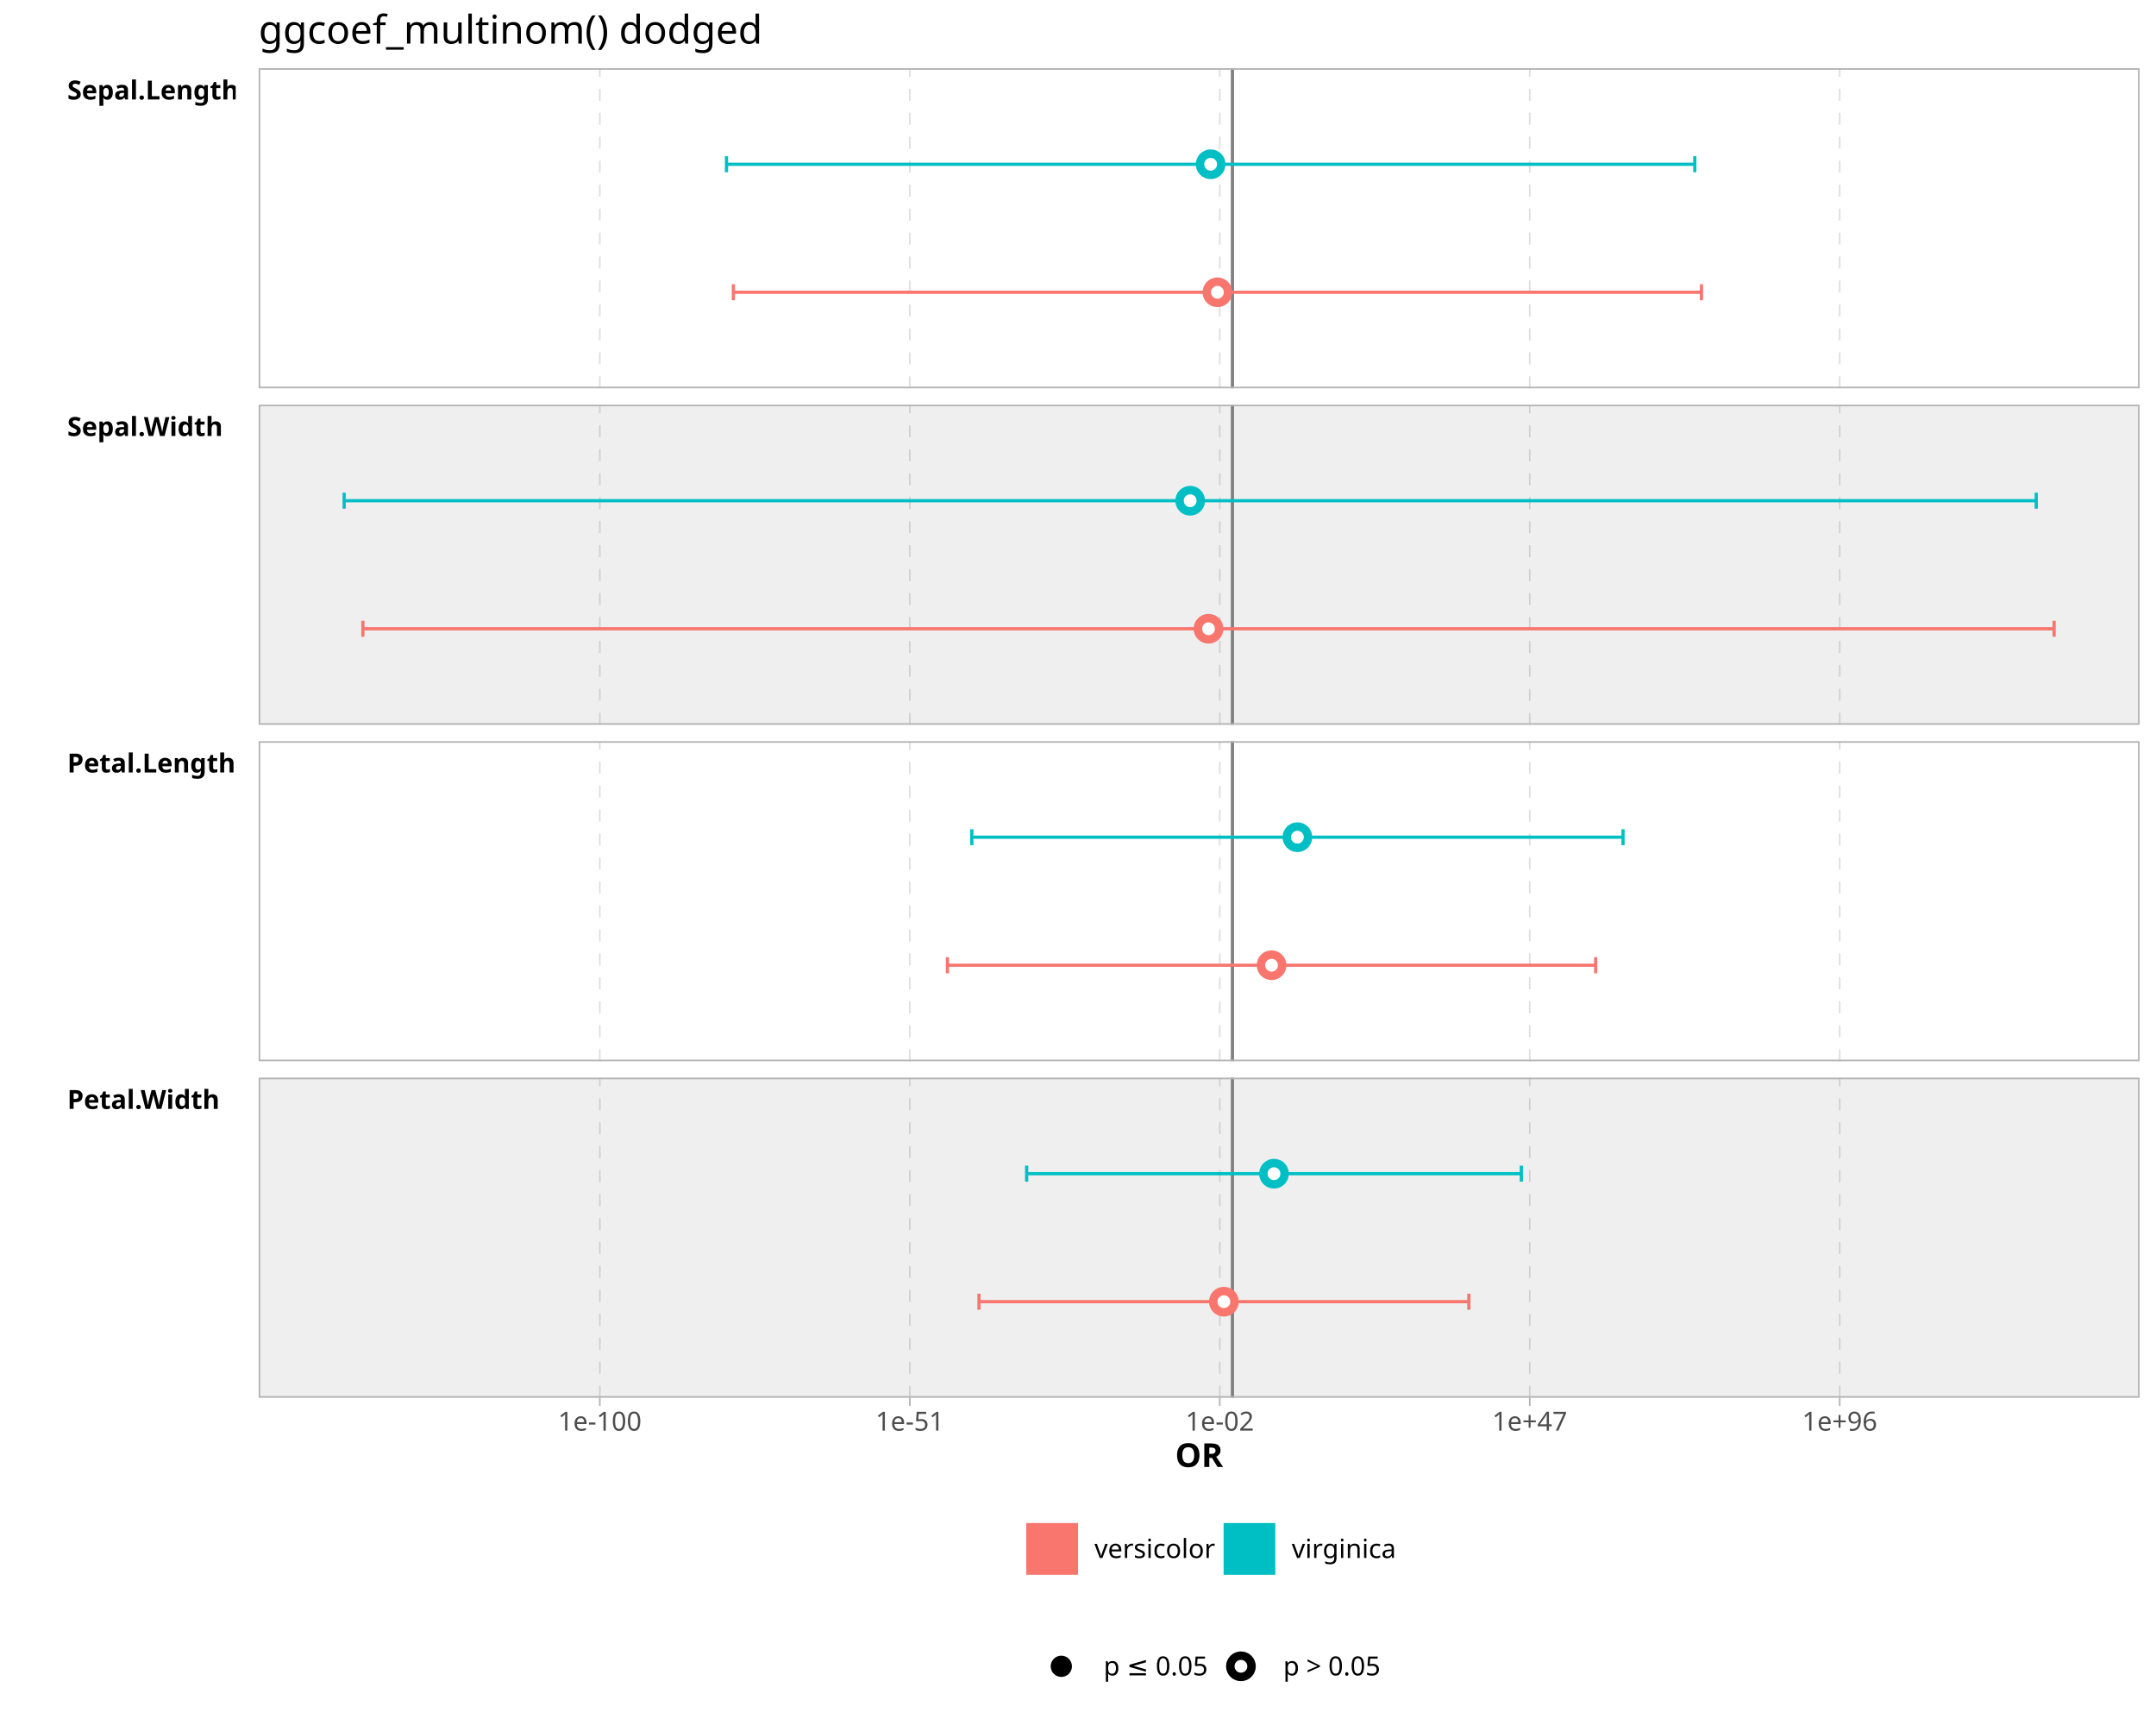
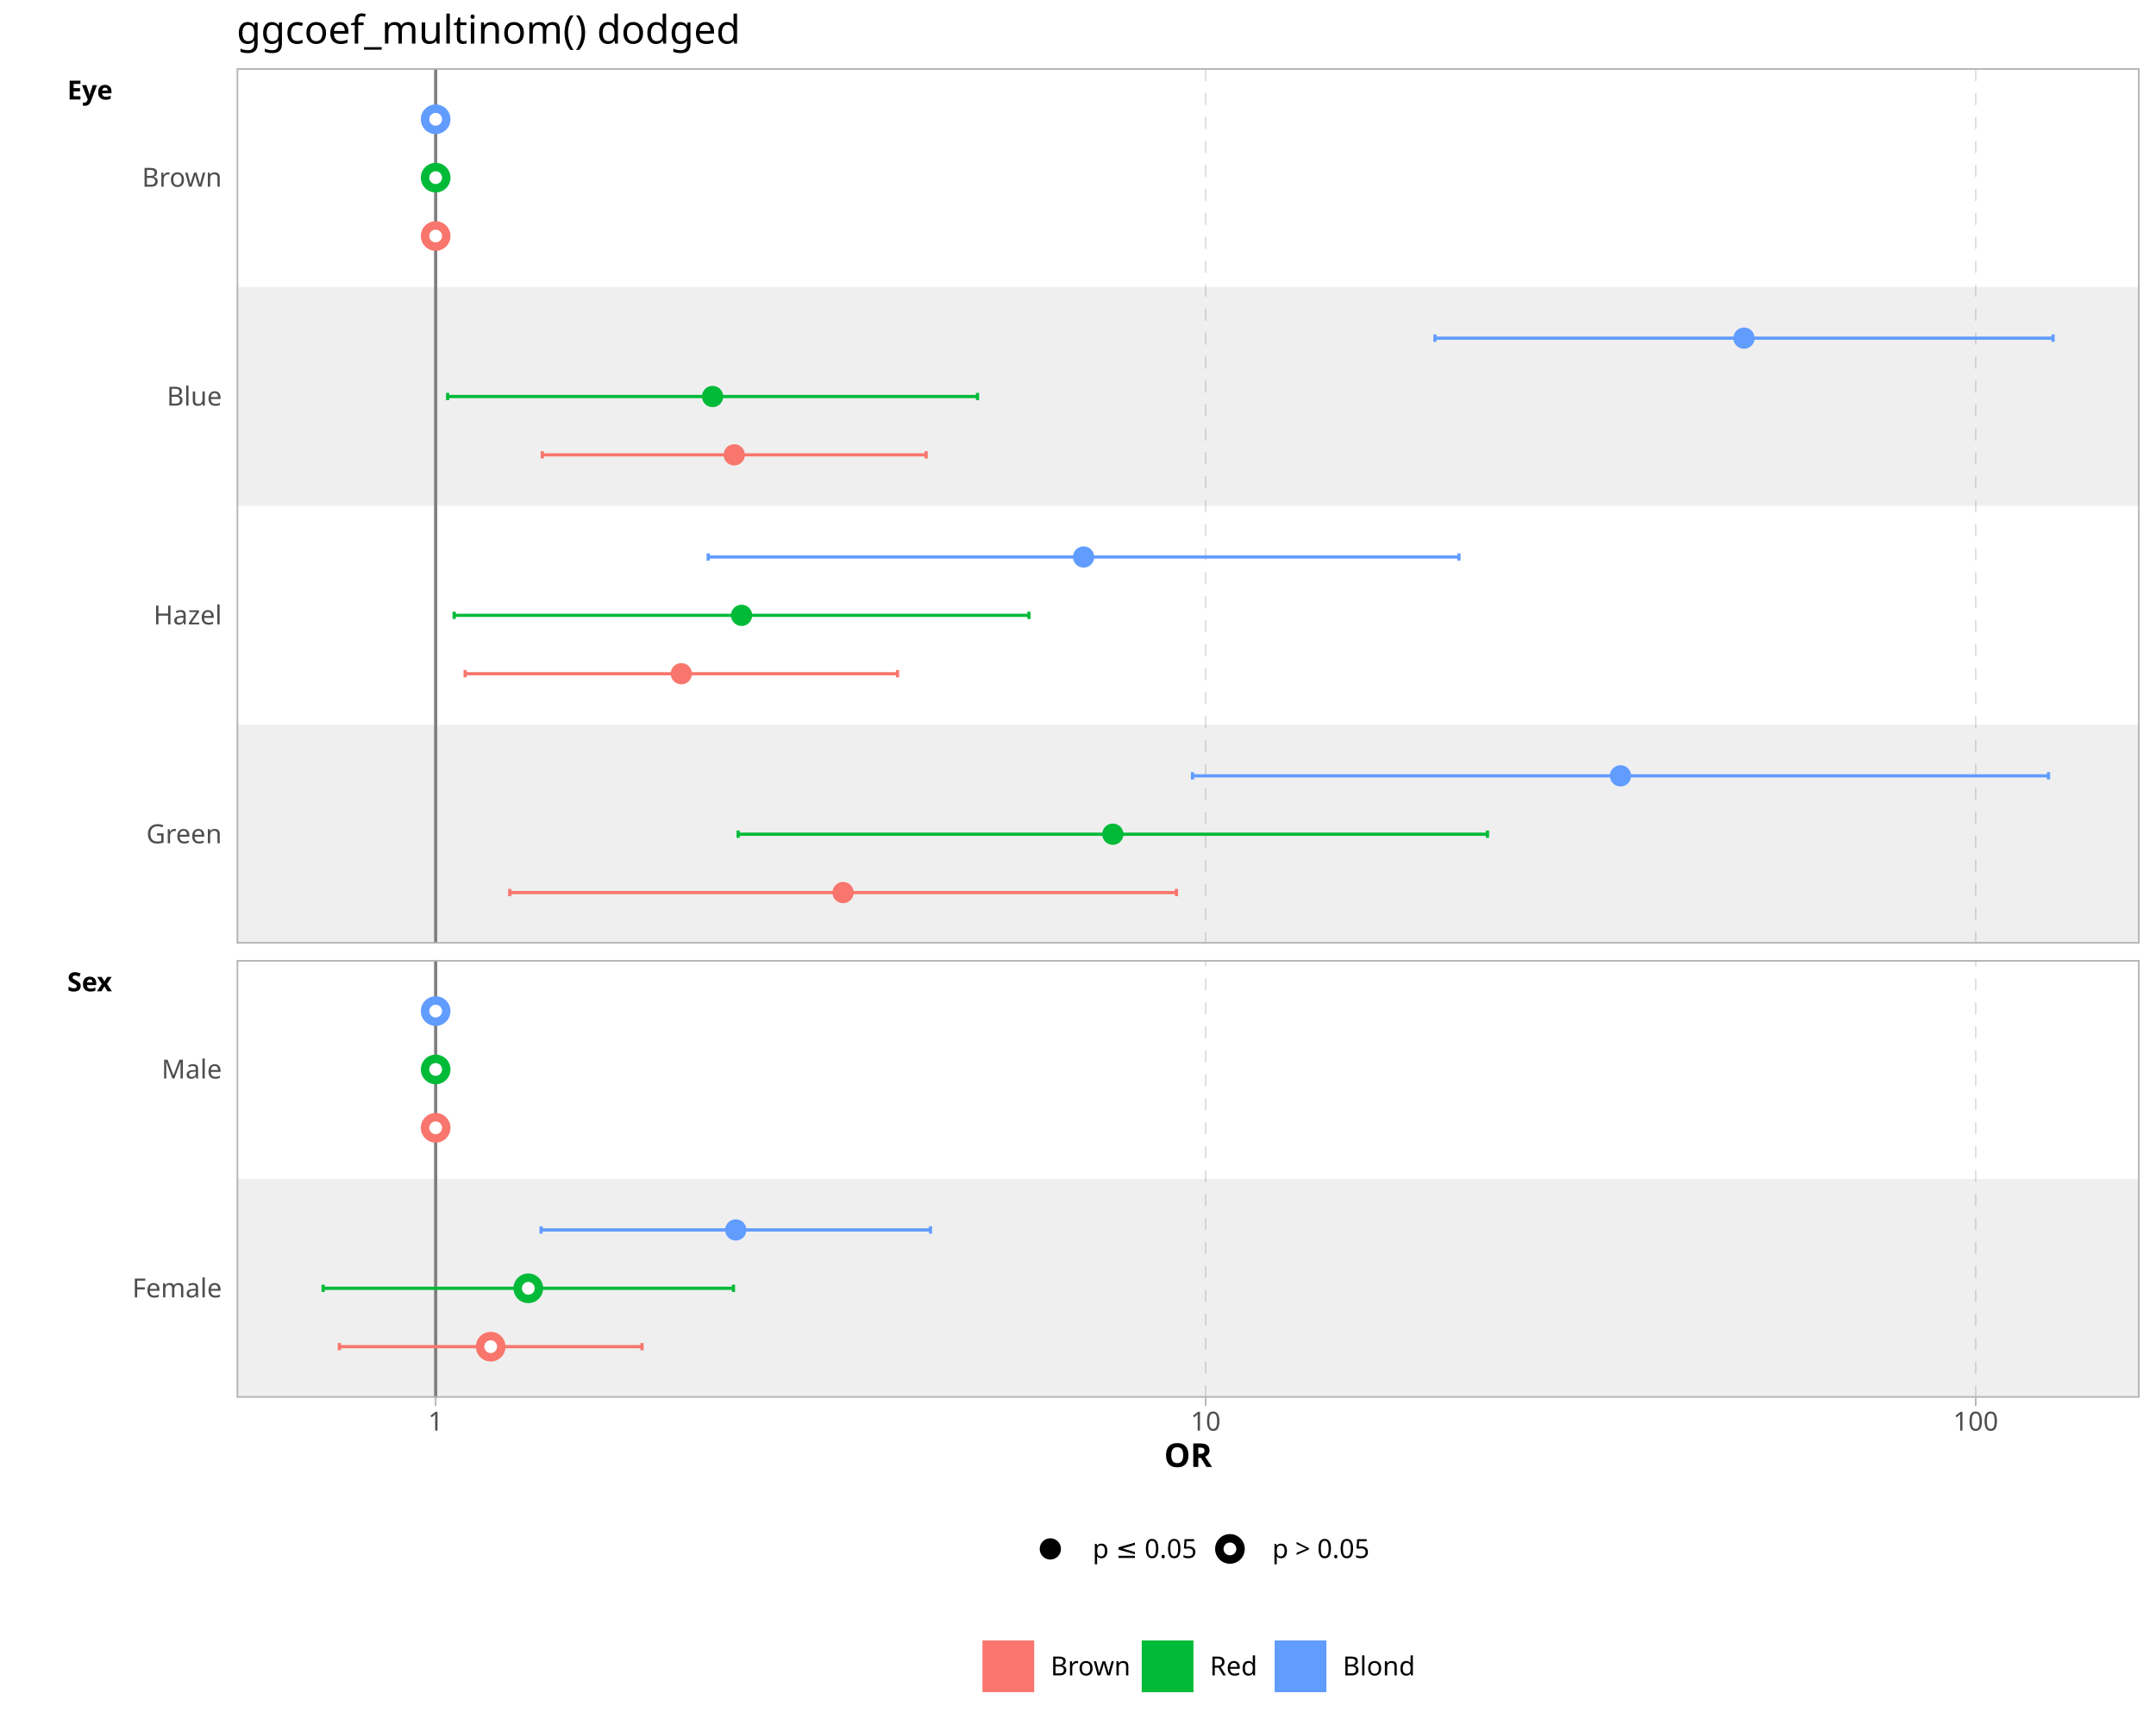
<svg xmlns="http://www.w3.org/2000/svg" class="svglite" data-engine-version="2.0" width="720.00pt" height="576.00pt" viewBox="0 0 720.00 576.00">
  <defs>
    <style type="text/css">
    .svglite line, .svglite polyline, .svglite polygon, .svglite path, .svglite rect, .svglite circle {
      fill: none;
      stroke: #000000;
      stroke-linecap: round;
      stroke-linejoin: round;
      stroke-miterlimit: 10.00;
    }
  </style>
  </defs>
  <rect width="100%" height="100%" style="stroke: none; fill: #FFFFFF;" />
  <defs>
    <clipPath id="cpMC4wMHw3MjAuMDB8MC4wMHw1NzYuMDA=">
      <rect x="0.00" y="0.00" width="720.00" height="576.00" />
    </clipPath>
  </defs>
  <g clip-path="url(#cpMC4wMHw3MjAuMDB8MC4wMHw1NzYuMDA=)">
    <rect x="0.00" y="0.00" width="720.00" height="576.00" style="stroke-width: 1.07; stroke: #FFFFFF; fill: #FFFFFF;" />
  </g>
  <defs>
-     <clipPath id="cpODYuMzh8NzE0LjUyfDIyLjc4fDEyOS42Ng==">
-       <rect x="86.38" y="22.78" width="628.14" height="106.87" />
+     <clipPath id="cpNzkuMDN8NzE0LjUyfDIyLjc4fDMxNS4wOQ==">
+       <rect x="79.03" y="22.78" width="635.49" height="292.30" />
    </clipPath>
  </defs>
-   <g clip-path="url(#cpODYuMzh8NzE0LjUyfDIyLjc4fDEyOS42Ng==)">
-     <rect x="86.38" y="22.78" width="628.14" height="106.87" style="stroke-width: 1.07; stroke: none; fill: #FFFFFF;" />
-     <polyline points="200.31,129.66 200.31,22.78 " style="stroke-width: 0.53; stroke: #DEDEDE; stroke-dasharray: 4.00,4.00; stroke-linecap: butt;" />
-     <polyline points="303.83,129.66 303.83,22.78 " style="stroke-width: 0.53; stroke: #DEDEDE; stroke-dasharray: 4.00,4.00; stroke-linecap: butt;" />
-     <polyline points="407.34,129.66 407.34,22.78 " style="stroke-width: 0.53; stroke: #DEDEDE; stroke-dasharray: 4.00,4.00; stroke-linecap: butt;" />
-     <polyline points="510.86,129.66 510.86,22.78 " style="stroke-width: 0.53; stroke: #DEDEDE; stroke-dasharray: 4.00,4.00; stroke-linecap: butt;" />
-     <polyline points="614.37,129.66 614.37,22.78 " style="stroke-width: 0.53; stroke: #DEDEDE; stroke-dasharray: 4.00,4.00; stroke-linecap: butt;" />
-     <rect x="86.38" y="22.78" width="628.14" height="106.87" style="stroke-width: 1.07; stroke: none; stroke-linecap: butt; stroke-linejoin: miter;" />
-     <line x1="411.57" y1="129.66" x2="411.57" y2="22.78" style="stroke-width: 1.07; stroke: #7F7F7F; stroke-linecap: butt;" />
-     <polyline points="568.20,100.27 568.20,94.92 " style="stroke-width: 1.07; stroke: #F8766D; stroke-linecap: butt;" />
-     <polyline points="568.20,97.60 244.92,97.60 " style="stroke-width: 1.07; stroke: #F8766D; stroke-linecap: butt;" />
-     <polyline points="244.92,100.27 244.92,94.92 " style="stroke-width: 1.07; stroke: #F8766D; stroke-linecap: butt;" />
-     <polyline points="565.98,57.52 565.98,52.17 " style="stroke-width: 1.07; stroke: #00BFC4; stroke-linecap: butt;" />
-     <polyline points="565.98,54.85 242.62,54.85 " style="stroke-width: 1.07; stroke: #00BFC4; stroke-linecap: butt;" />
-     <polyline points="242.62,57.52 242.62,52.17 " style="stroke-width: 1.07; stroke: #00BFC4; stroke-linecap: butt;" />
-     <circle cx="406.56" cy="97.60" r="3.55" style="stroke-width: 2.83; stroke: #F8766D; fill: #FFFFFF;" />
-     <circle cx="404.30" cy="54.85" r="3.55" style="stroke-width: 2.83; stroke: #00BFC4; fill: #FFFFFF;" />
-     <rect x="86.38" y="22.78" width="628.14" height="106.87" style="stroke-width: 1.07; stroke: #B3B3B3;" />
+   <g clip-path="url(#cpNzkuMDN8NzE0LjUyfDIyLjc4fDMxNS4wOQ==)">
+     <rect x="79.03" y="22.78" width="635.49" height="292.30" style="stroke-width: 1.07; stroke: none; fill: #FFFFFF;" />
+     <polyline points="145.49,315.09 145.49,22.78 " style="stroke-width: 0.53; stroke: #DEDEDE; stroke-dasharray: 4.00,4.00; stroke-linecap: butt;" />
+     <polyline points="402.64,315.09 402.64,22.78 " style="stroke-width: 0.53; stroke: #DEDEDE; stroke-dasharray: 4.00,4.00; stroke-linecap: butt;" />
+     <polyline points="659.79,315.09 659.79,22.78 " style="stroke-width: 0.53; stroke: #DEDEDE; stroke-dasharray: 4.00,4.00; stroke-linecap: butt;" />
+     <rect x="79.03" y="242.01" width="635.49" height="73.08" style="stroke-width: 1.07; stroke: none; stroke-linecap: butt; stroke-linejoin: miter; fill: #111111; fill-opacity: 0.067;" />
+     <rect x="79.03" y="168.93" width="635.49" height="73.08" style="stroke-width: 1.07; stroke: none; stroke-linecap: butt; stroke-linejoin: miter;" />
+     <rect x="79.03" y="95.86" width="635.49" height="73.08" style="stroke-width: 1.07; stroke: none; stroke-linecap: butt; stroke-linejoin: miter; fill: #111111; fill-opacity: 0.067;" />
+     <rect x="79.03" y="22.78" width="635.49" height="73.08" style="stroke-width: 1.07; stroke: none; stroke-linecap: butt; stroke-linejoin: miter;" />
+     <line x1="145.49" y1="315.09" x2="145.49" y2="22.78" style="stroke-width: 1.07; stroke: #7F7F7F; stroke-linecap: butt;" />
+     <polyline points="309.29,153.10 309.29,150.67 " style="stroke-width: 1.07; stroke: #F8766D; stroke-linecap: butt;" />
+     <polyline points="309.29,151.88 181.10,151.88 " style="stroke-width: 1.07; stroke: #F8766D; stroke-linecap: butt;" />
+     <polyline points="181.10,153.10 181.10,150.67 " style="stroke-width: 1.07; stroke: #F8766D; stroke-linecap: butt;" />
+     <polyline points="299.73,226.18 299.73,223.74 " style="stroke-width: 1.07; stroke: #F8766D; stroke-linecap: butt;" />
+     <polyline points="299.73,224.96 155.34,224.96 " style="stroke-width: 1.07; stroke: #F8766D; stroke-linecap: butt;" />
+     <polyline points="155.34,226.18 155.34,223.74 " style="stroke-width: 1.07; stroke: #F8766D; stroke-linecap: butt;" />
+     <polyline points="392.87,299.25 392.87,296.82 " style="stroke-width: 1.07; stroke: #F8766D; stroke-linecap: butt;" />
+     <polyline points="392.87,298.04 170.24,298.04 " style="stroke-width: 1.07; stroke: #F8766D; stroke-linecap: butt;" />
+     <polyline points="170.24,299.25 170.24,296.82 " style="stroke-width: 1.07; stroke: #F8766D; stroke-linecap: butt;" />
+     <polyline points="326.45,133.61 326.45,131.18 " style="stroke-width: 1.07; stroke: #00BA38; stroke-linecap: butt;" />
+     <polyline points="326.45,132.40 149.49,132.40 " style="stroke-width: 1.07; stroke: #00BA38; stroke-linecap: butt;" />
+     <polyline points="149.49,133.61 149.49,131.18 " style="stroke-width: 1.07; stroke: #00BA38; stroke-linecap: butt;" />
+     <polyline points="343.63,206.69 343.63,204.25 " style="stroke-width: 1.07; stroke: #00BA38; stroke-linecap: butt;" />
+     <polyline points="343.63,205.47 151.67,205.47 " style="stroke-width: 1.07; stroke: #00BA38; stroke-linecap: butt;" />
+     <polyline points="151.67,206.69 151.67,204.25 " style="stroke-width: 1.07; stroke: #00BA38; stroke-linecap: butt;" />
+     <polyline points="496.74,279.77 496.74,277.33 " style="stroke-width: 1.07; stroke: #00BA38; stroke-linecap: butt;" />
+     <polyline points="496.74,278.55 246.51,278.55 " style="stroke-width: 1.07; stroke: #00BA38; stroke-linecap: butt;" />
+     <polyline points="246.51,279.77 246.51,277.33 " style="stroke-width: 1.07; stroke: #00BA38; stroke-linecap: butt;" />
+     <polyline points="685.63,114.13 685.63,111.69 " style="stroke-width: 1.07; stroke: #619CFF; stroke-linecap: butt;" />
+     <polyline points="685.63,112.91 479.20,112.91 " style="stroke-width: 1.07; stroke: #619CFF; stroke-linecap: butt;" />
+     <polyline points="479.20,114.13 479.20,111.69 " style="stroke-width: 1.07; stroke: #619CFF; stroke-linecap: butt;" />
+     <polyline points="487.22,187.20 487.22,184.77 " style="stroke-width: 1.07; stroke: #619CFF; stroke-linecap: butt;" />
+     <polyline points="487.22,185.99 236.51,185.99 " style="stroke-width: 1.07; stroke: #619CFF; stroke-linecap: butt;" />
+     <polyline points="236.51,187.20 236.51,184.77 " style="stroke-width: 1.07; stroke: #619CFF; stroke-linecap: butt;" />
+     <polyline points="684.10,260.28 684.10,257.84 " style="stroke-width: 1.07; stroke: #619CFF; stroke-linecap: butt;" />
+     <polyline points="684.10,259.06 398.24,259.06 " style="stroke-width: 1.07; stroke: #619CFF; stroke-linecap: butt;" />
+     <polyline points="398.24,260.28 398.24,257.84 " style="stroke-width: 1.07; stroke: #619CFF; stroke-linecap: butt;" />
+     <circle cx="145.49" cy="78.81" r="3.55" style="stroke-width: 2.83; stroke: #F8766D; fill: #FFFFFF;" />
+     <circle cx="245.20" cy="151.88" r="3.55" style="stroke-width: 2.83; stroke: none; fill: #F8766D;" />
+     <circle cx="227.53" cy="224.96" r="3.55" style="stroke-width: 2.83; stroke: none; fill: #F8766D;" />
+     <circle cx="281.55" cy="298.04" r="3.55" style="stroke-width: 2.83; stroke: none; fill: #F8766D;" />
+     <circle cx="145.49" cy="59.32" r="3.55" style="stroke-width: 2.83; stroke: #00BA38; fill: #FFFFFF;" />
+     <circle cx="237.97" cy="132.40" r="3.55" style="stroke-width: 2.83; stroke: none; fill: #00BA38;" />
+     <circle cx="247.65" cy="205.47" r="3.55" style="stroke-width: 2.83; stroke: none; fill: #00BA38;" />
+     <circle cx="371.63" cy="278.55" r="3.55" style="stroke-width: 2.83; stroke: none; fill: #00BA38;" />
+     <circle cx="145.49" cy="39.83" r="3.55" style="stroke-width: 2.83; stroke: #619CFF; fill: #FFFFFF;" />
+     <circle cx="582.42" cy="112.91" r="3.55" style="stroke-width: 2.83; stroke: none; fill: #619CFF;" />
+     <circle cx="361.87" cy="185.99" r="3.55" style="stroke-width: 2.83; stroke: none; fill: #619CFF;" />
+     <circle cx="541.17" cy="259.06" r="3.55" style="stroke-width: 2.83; stroke: none; fill: #619CFF;" />
+     <rect x="79.03" y="22.78" width="635.49" height="292.30" style="stroke-width: 1.07; stroke: #B3B3B3;" />
  </g>
  <g clip-path="url(#cpMC4wMHw3MjAuMDB8MC4wMHw1NzYuMDA=)">
</g>
  <defs>
-     <clipPath id="cpODYuMzh8NzE0LjUyfDEzNS4xNHwyNDIuMDE=">
-       <rect x="86.38" y="135.14" width="628.14" height="106.87" />
+     <clipPath id="cpNzkuMDN8NzE0LjUyfDMyMC41N3w0NjYuNzI=">
+       <rect x="79.03" y="320.57" width="635.49" height="146.15" />
    </clipPath>
  </defs>
-   <g clip-path="url(#cpODYuMzh8NzE0LjUyfDEzNS4xNHwyNDIuMDE=)">
-     <rect x="86.38" y="135.14" width="628.14" height="106.87" style="stroke-width: 1.07; stroke: none; fill: #FFFFFF;" />
-     <polyline points="200.31,242.01 200.31,135.14 " style="stroke-width: 0.53; stroke: #DEDEDE; stroke-dasharray: 4.00,4.00; stroke-linecap: butt;" />
-     <polyline points="303.83,242.01 303.83,135.14 " style="stroke-width: 0.53; stroke: #DEDEDE; stroke-dasharray: 4.00,4.00; stroke-linecap: butt;" />
-     <polyline points="407.34,242.01 407.34,135.14 " style="stroke-width: 0.53; stroke: #DEDEDE; stroke-dasharray: 4.00,4.00; stroke-linecap: butt;" />
-     <polyline points="510.86,242.01 510.86,135.14 " style="stroke-width: 0.53; stroke: #DEDEDE; stroke-dasharray: 4.00,4.00; stroke-linecap: butt;" />
-     <polyline points="614.37,242.01 614.37,135.14 " style="stroke-width: 0.53; stroke: #DEDEDE; stroke-dasharray: 4.00,4.00; stroke-linecap: butt;" />
-     <rect x="86.38" y="135.14" width="628.14" height="106.87" style="stroke-width: 1.07; stroke: none; stroke-linecap: butt; stroke-linejoin: miter; fill: #111111; fill-opacity: 0.067;" />
-     <line x1="411.57" y1="242.01" x2="411.57" y2="135.14" style="stroke-width: 1.07; stroke: #7F7F7F; stroke-linecap: butt;" />
-     <polyline points="685.97,212.62 685.97,207.28 " style="stroke-width: 1.07; stroke: #F8766D; stroke-linecap: butt;" />
-     <polyline points="685.97,209.95 121.19,209.95 " style="stroke-width: 1.07; stroke: #F8766D; stroke-linecap: butt;" />
-     <polyline points="121.19,212.62 121.19,207.28 " style="stroke-width: 1.07; stroke: #F8766D; stroke-linecap: butt;" />
-     <polyline points="680.00,169.87 680.00,164.53 " style="stroke-width: 1.07; stroke: #00BFC4; stroke-linecap: butt;" />
-     <polyline points="680.00,167.20 114.93,167.20 " style="stroke-width: 1.07; stroke: #00BFC4; stroke-linecap: butt;" />
-     <polyline points="114.93,169.87 114.93,164.53 " style="stroke-width: 1.07; stroke: #00BFC4; stroke-linecap: butt;" />
-     <circle cx="403.58" cy="209.95" r="3.55" style="stroke-width: 2.83; stroke: #F8766D; fill: #FFFFFF;" />
-     <circle cx="397.46" cy="167.20" r="3.55" style="stroke-width: 2.83; stroke: #00BFC4; fill: #FFFFFF;" />
-     <rect x="86.38" y="135.14" width="628.14" height="106.87" style="stroke-width: 1.07; stroke: #B3B3B3;" />
+   <g clip-path="url(#cpNzkuMDN8NzE0LjUyfDMyMC41N3w0NjYuNzI=)">
+     <rect x="79.03" y="320.57" width="635.49" height="146.15" style="stroke-width: 1.07; stroke: none; fill: #FFFFFF;" />
+     <polyline points="145.49,466.72 145.49,320.57 " style="stroke-width: 0.53; stroke: #DEDEDE; stroke-dasharray: 4.00,4.00; stroke-linecap: butt;" />
+     <polyline points="402.64,466.72 402.64,320.57 " style="stroke-width: 0.53; stroke: #DEDEDE; stroke-dasharray: 4.00,4.00; stroke-linecap: butt;" />
+     <polyline points="659.79,466.72 659.79,320.57 " style="stroke-width: 0.53; stroke: #DEDEDE; stroke-dasharray: 4.00,4.00; stroke-linecap: butt;" />
+     <rect x="79.03" y="393.64" width="635.49" height="73.08" style="stroke-width: 1.07; stroke: none; stroke-linecap: butt; stroke-linejoin: miter; fill: #111111; fill-opacity: 0.067;" />
+     <rect x="79.03" y="320.57" width="635.49" height="73.08" style="stroke-width: 1.07; stroke: none; stroke-linecap: butt; stroke-linejoin: miter;" />
+     <line x1="145.49" y1="466.72" x2="145.49" y2="320.57" style="stroke-width: 1.07; stroke: #7F7F7F; stroke-linecap: butt;" />
+     <polyline points="214.40,450.88 214.40,448.45 " style="stroke-width: 1.07; stroke: #F8766D; stroke-linecap: butt;" />
+     <polyline points="214.40,449.67 113.34,449.67 " style="stroke-width: 1.07; stroke: #F8766D; stroke-linecap: butt;" />
+     <polyline points="113.34,450.88 113.34,448.45 " style="stroke-width: 1.07; stroke: #F8766D; stroke-linecap: butt;" />
+     <polyline points="244.94,431.40 244.94,428.96 " style="stroke-width: 1.07; stroke: #00BA38; stroke-linecap: butt;" />
+     <polyline points="244.94,430.18 107.91,430.18 " style="stroke-width: 1.07; stroke: #00BA38; stroke-linecap: butt;" />
+     <polyline points="107.91,431.40 107.91,428.96 " style="stroke-width: 1.07; stroke: #00BA38; stroke-linecap: butt;" />
+     <polyline points="310.73,411.91 310.73,409.47 " style="stroke-width: 1.07; stroke: #619CFF; stroke-linecap: butt;" />
+     <polyline points="310.73,410.69 180.70,410.69 " style="stroke-width: 1.07; stroke: #619CFF; stroke-linecap: butt;" />
+     <polyline points="180.70,411.91 180.70,409.47 " style="stroke-width: 1.07; stroke: #619CFF; stroke-linecap: butt;" />
+     <circle cx="145.49" cy="376.59" r="3.55" style="stroke-width: 2.83; stroke: #F8766D; fill: #FFFFFF;" />
+     <circle cx="163.87" cy="449.67" r="3.55" style="stroke-width: 2.83; stroke: #F8766D; fill: #FFFFFF;" />
+     <circle cx="145.49" cy="357.10" r="3.55" style="stroke-width: 2.83; stroke: #00BA38; fill: #FFFFFF;" />
+     <circle cx="176.43" cy="430.18" r="3.55" style="stroke-width: 2.83; stroke: #00BA38; fill: #FFFFFF;" />
+     <circle cx="145.49" cy="337.62" r="3.55" style="stroke-width: 2.83; stroke: #619CFF; fill: #FFFFFF;" />
+     <circle cx="245.71" cy="410.69" r="3.55" style="stroke-width: 2.83; stroke: none; fill: #619CFF;" />
+     <rect x="79.03" y="320.57" width="635.49" height="146.15" style="stroke-width: 1.07; stroke: #B3B3B3;" />
  </g>
  <g clip-path="url(#cpMC4wMHw3MjAuMDB8MC4wMHw1NzYuMDA=)">
</g>
  <defs>
-     <clipPath id="cpODYuMzh8NzE0LjUyfDI0Ny40OXwzNTQuMzY=">
-       <rect x="86.38" y="247.49" width="628.14" height="106.87" />
+     <clipPath id="cpMTguMDd8NDIuMDF8MjIuNzh8MzE1LjA5">
+       <rect x="18.07" y="22.78" width="23.94" height="292.30" />
    </clipPath>
  </defs>
-   <g clip-path="url(#cpODYuMzh8NzE0LjUyfDI0Ny40OXwzNTQuMzY=)">
-     <rect x="86.38" y="247.49" width="628.14" height="106.87" style="stroke-width: 1.07; stroke: none; fill: #FFFFFF;" />
-     <polyline points="200.31,354.36 200.31,247.49 " style="stroke-width: 0.53; stroke: #DEDEDE; stroke-dasharray: 4.00,4.00; stroke-linecap: butt;" />
-     <polyline points="303.83,354.36 303.83,247.49 " style="stroke-width: 0.53; stroke: #DEDEDE; stroke-dasharray: 4.00,4.00; stroke-linecap: butt;" />
-     <polyline points="407.34,354.36 407.34,247.49 " style="stroke-width: 0.53; stroke: #DEDEDE; stroke-dasharray: 4.00,4.00; stroke-linecap: butt;" />
-     <polyline points="510.86,354.36 510.86,247.49 " style="stroke-width: 0.53; stroke: #DEDEDE; stroke-dasharray: 4.00,4.00; stroke-linecap: butt;" />
-     <polyline points="614.37,354.36 614.37,247.49 " style="stroke-width: 0.53; stroke: #DEDEDE; stroke-dasharray: 4.00,4.00; stroke-linecap: butt;" />
-     <rect x="86.38" y="247.49" width="628.14" height="106.87" style="stroke-width: 1.07; stroke: none; stroke-linecap: butt; stroke-linejoin: miter;" />
-     <line x1="411.57" y1="354.36" x2="411.57" y2="247.49" style="stroke-width: 1.07; stroke: #7F7F7F; stroke-linecap: butt;" />
-     <polyline points="532.87,324.97 532.87,319.63 " style="stroke-width: 1.07; stroke: #F8766D; stroke-linecap: butt;" />
-     <polyline points="532.87,322.30 316.40,322.30 " style="stroke-width: 1.07; stroke: #F8766D; stroke-linecap: butt;" />
-     <polyline points="316.40,324.97 316.40,319.63 " style="stroke-width: 1.07; stroke: #F8766D; stroke-linecap: butt;" />
-     <polyline points="542.01,282.22 542.01,276.88 " style="stroke-width: 1.07; stroke: #00BFC4; stroke-linecap: butt;" />
-     <polyline points="542.01,279.55 324.54,279.55 " style="stroke-width: 1.07; stroke: #00BFC4; stroke-linecap: butt;" />
-     <polyline points="324.54,282.22 324.54,276.88 " style="stroke-width: 1.07; stroke: #00BFC4; stroke-linecap: butt;" />
-     <circle cx="424.64" cy="322.30" r="3.55" style="stroke-width: 2.83; stroke: #F8766D; fill: #FFFFFF;" />
-     <circle cx="433.27" cy="279.55" r="3.55" style="stroke-width: 2.83; stroke: #00BFC4; fill: #FFFFFF;" />
-     <rect x="86.38" y="247.49" width="628.14" height="106.87" style="stroke-width: 1.07; stroke: #B3B3B3;" />
+   <g clip-path="url(#cpMTguMDd8NDIuMDF8MjIuNzh8MzE1LjA5)">
+     <text x="22.46" y="33.22" style="font-size: 8.80px; font-weight: bold; font-family: sans;" textLength="15.17px" lengthAdjust="spacingAndGlyphs">Eye</text>
  </g>
  <g clip-path="url(#cpMC4wMHw3MjAuMDB8MC4wMHw1NzYuMDA=)">
</g>
  <defs>
-     <clipPath id="cpODYuMzh8NzE0LjUyfDM1OS44NHw0NjYuNzI=">
-       <rect x="86.38" y="359.84" width="628.14" height="106.87" />
+     <clipPath id="cpMTguMDd8NDIuMDF8MzIwLjU3fDQ2Ni43Mg==">
+       <rect x="18.07" y="320.57" width="23.94" height="146.15" />
    </clipPath>
  </defs>
-   <g clip-path="url(#cpODYuMzh8NzE0LjUyfDM1OS44NHw0NjYuNzI=)">
-     <rect x="86.38" y="359.84" width="628.14" height="106.87" style="stroke-width: 1.07; stroke: none; fill: #FFFFFF;" />
-     <polyline points="200.31,466.72 200.31,359.84 " style="stroke-width: 0.53; stroke: #DEDEDE; stroke-dasharray: 4.00,4.00; stroke-linecap: butt;" />
-     <polyline points="303.83,466.72 303.83,359.84 " style="stroke-width: 0.53; stroke: #DEDEDE; stroke-dasharray: 4.00,4.00; stroke-linecap: butt;" />
-     <polyline points="407.34,466.72 407.34,359.84 " style="stroke-width: 0.53; stroke: #DEDEDE; stroke-dasharray: 4.00,4.00; stroke-linecap: butt;" />
-     <polyline points="510.86,466.72 510.86,359.84 " style="stroke-width: 0.53; stroke: #DEDEDE; stroke-dasharray: 4.00,4.00; stroke-linecap: butt;" />
-     <polyline points="614.37,466.72 614.37,359.84 " style="stroke-width: 0.53; stroke: #DEDEDE; stroke-dasharray: 4.00,4.00; stroke-linecap: butt;" />
-     <rect x="86.38" y="359.84" width="628.14" height="106.87" style="stroke-width: 1.07; stroke: none; stroke-linecap: butt; stroke-linejoin: miter; fill: #111111; fill-opacity: 0.067;" />
-     <line x1="411.57" y1="466.72" x2="411.57" y2="359.84" style="stroke-width: 1.07; stroke: #7F7F7F; stroke-linecap: butt;" />
-     <polyline points="490.52,437.33 490.52,431.98 " style="stroke-width: 1.07; stroke: #F8766D; stroke-linecap: butt;" />
-     <polyline points="490.52,434.65 326.93,434.65 " style="stroke-width: 1.07; stroke: #F8766D; stroke-linecap: butt;" />
-     <polyline points="326.93,437.33 326.93,431.98 " style="stroke-width: 1.07; stroke: #F8766D; stroke-linecap: butt;" />
-     <polyline points="508.05,394.58 508.05,389.23 " style="stroke-width: 1.07; stroke: #00BFC4; stroke-linecap: butt;" />
-     <polyline points="508.05,391.91 342.85,391.91 " style="stroke-width: 1.07; stroke: #00BFC4; stroke-linecap: butt;" />
-     <polyline points="342.85,394.58 342.85,389.23 " style="stroke-width: 1.07; stroke: #00BFC4; stroke-linecap: butt;" />
-     <circle cx="408.72" cy="434.65" r="3.55" style="stroke-width: 2.83; stroke: #F8766D; fill: #FFFFFF;" />
-     <circle cx="425.45" cy="391.91" r="3.55" style="stroke-width: 2.83; stroke: #00BFC4; fill: #FFFFFF;" />
-     <rect x="86.38" y="359.84" width="628.14" height="106.87" style="stroke-width: 1.07; stroke: #B3B3B3;" />
+   <g clip-path="url(#cpMTguMDd8NDIuMDF8MzIwLjU3fDQ2Ni43Mg==)">
+     <text x="22.46" y="331.01" style="font-size: 8.80px; font-weight: bold; font-family: sans;" textLength="15.17px" lengthAdjust="spacingAndGlyphs">Sex</text>
  </g>
  <g clip-path="url(#cpMC4wMHw3MjAuMDB8MC4wMHw1NzYuMDA=)">
- </g>
-   <defs>
-     <clipPath id="cpMTguMDd8NzguNzF8MjIuNzh8MTI5LjY2">
-       <rect x="18.07" y="22.78" width="60.64" height="106.87" />
-     </clipPath>
-   </defs>
-   <g clip-path="url(#cpMTguMDd8NzguNzF8MjIuNzh8MTI5LjY2)">
-     <text x="22.46" y="33.22" style="font-size: 8.80px; font-weight: bold; font-family: sans;" textLength="51.87px" lengthAdjust="spacingAndGlyphs">Sepal.Length</text>
-   </g>
-   <g clip-path="url(#cpMC4wMHw3MjAuMDB8MC4wMHw1NzYuMDA=)">
- </g>
-   <defs>
-     <clipPath id="cpMTguMDd8NzguNzF8MTM1LjE0fDI0Mi4wMQ==">
-       <rect x="18.07" y="135.14" width="60.64" height="106.87" />
-     </clipPath>
-   </defs>
-   <g clip-path="url(#cpMTguMDd8NzguNzF8MTM1LjE0fDI0Mi4wMQ==)">
-     <text x="22.46" y="145.58" style="font-size: 8.80px; font-weight: bold; font-family: sans;" textLength="47.45px" lengthAdjust="spacingAndGlyphs">Sepal.Width</text>
-   </g>
-   <g clip-path="url(#cpMC4wMHw3MjAuMDB8MC4wMHw1NzYuMDA=)">
- </g>
-   <defs>
-     <clipPath id="cpMTguMDd8NzguNzF8MjQ3LjQ5fDM1NC4zNg==">
-       <rect x="18.07" y="247.49" width="60.64" height="106.87" />
-     </clipPath>
-   </defs>
-   <g clip-path="url(#cpMTguMDd8NzguNzF8MjQ3LjQ5fDM1NC4zNg==)">
-     <text x="22.46" y="257.93" style="font-size: 8.80px; font-weight: bold; font-family: sans;" textLength="49.42px" lengthAdjust="spacingAndGlyphs">Petal.Length</text>
-   </g>
-   <g clip-path="url(#cpMC4wMHw3MjAuMDB8MC4wMHw1NzYuMDA=)">
- </g>
-   <defs>
-     <clipPath id="cpMTguMDd8NzguNzF8MzU5Ljg0fDQ2Ni43Mg==">
-       <rect x="18.07" y="359.84" width="60.64" height="106.87" />
-     </clipPath>
-   </defs>
-   <g clip-path="url(#cpMTguMDd8NzguNzF8MzU5Ljg0fDQ2Ni43Mg==)">
-     <text x="22.46" y="370.28" style="font-size: 8.80px; font-weight: bold; font-family: sans;" textLength="45.00px" lengthAdjust="spacingAndGlyphs">Petal.Width</text>
-   </g>
-   <g clip-path="url(#cpMC4wMHw3MjAuMDB8MC4wMHw1NzYuMDA=)">
-     <polyline points="200.31,469.46 200.31,466.72 " style="stroke-width: 0.53; stroke: #B3B3B3; stroke-linecap: butt;" />
-     <polyline points="303.83,469.46 303.83,466.72 " style="stroke-width: 0.53; stroke: #B3B3B3; stroke-linecap: butt;" />
-     <polyline points="407.34,469.46 407.34,466.72 " style="stroke-width: 0.53; stroke: #B3B3B3; stroke-linecap: butt;" />
-     <polyline points="510.86,469.46 510.86,466.72 " style="stroke-width: 0.53; stroke: #B3B3B3; stroke-linecap: butt;" />
-     <polyline points="614.37,469.46 614.37,466.72 " style="stroke-width: 0.53; stroke: #B3B3B3; stroke-linecap: butt;" />
-     <text x="200.31" y="477.70" text-anchor="middle" style="font-size: 8.80px; fill: #4D4D4D; font-family: sans;" textLength="27.40px" lengthAdjust="spacingAndGlyphs">1e-100</text>
-     <text x="303.83" y="477.70" text-anchor="middle" style="font-size: 8.80px; fill: #4D4D4D; font-family: sans;" textLength="22.51px" lengthAdjust="spacingAndGlyphs">1e-51</text>
-     <text x="407.34" y="477.70" text-anchor="middle" style="font-size: 8.80px; fill: #4D4D4D; font-family: sans;" textLength="22.51px" lengthAdjust="spacingAndGlyphs">1e-02</text>
-     <text x="510.86" y="477.70" text-anchor="middle" style="font-size: 8.80px; fill: #4D4D4D; font-family: sans;" textLength="24.72px" lengthAdjust="spacingAndGlyphs">1e+47</text>
-     <text x="614.37" y="477.70" text-anchor="middle" style="font-size: 8.80px; fill: #4D4D4D; font-family: sans;" textLength="24.72px" lengthAdjust="spacingAndGlyphs">1e+96</text>
-     <text x="400.45" y="489.84" text-anchor="middle" style="font-size: 11.00px; font-weight: bold; font-family: sans;" textLength="16.51px" lengthAdjust="spacingAndGlyphs">OR</text>
-     <rect x="331.76" y="503.08" width="137.38" height="28.24" style="stroke-width: 1.07; stroke: none; fill: #FFFFFF;" />
-     <rect x="342.72" y="508.56" width="17.28" height="17.28" style="stroke-width: 1.07; stroke: none; fill: #FFFFFF;" />
-     <rect x="342.72" y="508.56" width="17.28" height="17.28" style="stroke-width: 0.75; stroke: none; fill: #F8766D;" />
-     <line x1="344.45" y1="517.20" x2="358.27" y2="517.20" style="stroke-width: 1.07; stroke: #F8766D; stroke-linecap: butt;" />
-     <circle cx="351.36" cy="517.20" r="3.55" style="stroke-width: 2.83; stroke: #F8766D; fill: #F8766D;" />
-     <rect x="408.62" y="508.56" width="17.28" height="17.28" style="stroke-width: 1.07; stroke: none; fill: #FFFFFF;" />
-     <rect x="408.62" y="508.56" width="17.28" height="17.28" style="stroke-width: 0.75; stroke: none; fill: #00BFC4;" />
-     <line x1="410.35" y1="517.20" x2="424.17" y2="517.20" style="stroke-width: 1.07; stroke: #00BFC4; stroke-linecap: butt;" />
-     <circle cx="417.26" cy="517.20" r="3.55" style="stroke-width: 2.83; stroke: #00BFC4; fill: #00BFC4;" />
-     <text x="365.48" y="520.23" style="font-size: 8.80px; font-family: sans;" textLength="37.66px" lengthAdjust="spacingAndGlyphs">versicolor</text>
-     <text x="431.38" y="520.23" style="font-size: 8.80px; font-family: sans;" textLength="32.28px" lengthAdjust="spacingAndGlyphs">virginica</text>
-     <rect x="334.83" y="542.28" width="131.23" height="28.24" style="stroke-width: 1.07; stroke: none; fill: #FFFFFF;" />
-     <rect x="345.79" y="547.76" width="17.28" height="17.28" style="stroke-width: 1.07; stroke: none; fill: #FFFFFF;" />
-     <circle cx="354.43" cy="556.40" r="3.55" style="stroke-width: 2.83; stroke: none; fill: #000000;" />
-     <rect x="405.77" y="547.76" width="17.28" height="17.28" style="stroke-width: 1.07; stroke: none; fill: #FFFFFF;" />
-     <circle cx="414.41" cy="556.40" r="3.55" style="stroke-width: 2.83; fill: #FFFFFF;" />
-     <text x="368.55" y="559.43" style="font-size: 8.80px; font-family: sans;" textLength="31.74px" lengthAdjust="spacingAndGlyphs">p ≤ 0.05</text>
-     <text x="428.53" y="559.43" style="font-size: 8.80px; font-family: sans;" textLength="32.05px" lengthAdjust="spacingAndGlyphs">p &gt; 0.05</text>
-     <text x="86.38" y="14.56" style="font-size: 13.20px; font-family: sans;" textLength="157.05px" lengthAdjust="spacingAndGlyphs">ggcoef_multinom() dodged</text>
+     <polyline points="145.49,469.46 145.49,466.72 " style="stroke-width: 0.53; stroke: #B3B3B3; stroke-linecap: butt;" />
+     <polyline points="402.64,469.46 402.64,466.72 " style="stroke-width: 0.53; stroke: #B3B3B3; stroke-linecap: butt;" />
+     <polyline points="659.79,469.46 659.79,466.72 " style="stroke-width: 0.53; stroke: #B3B3B3; stroke-linecap: butt;" />
+     <text x="145.49" y="477.70" text-anchor="middle" style="font-size: 8.80px; fill: #4D4D4D; font-family: sans;" textLength="4.89px" lengthAdjust="spacingAndGlyphs">1</text>
+     <text x="402.64" y="477.70" text-anchor="middle" style="font-size: 8.80px; fill: #4D4D4D; font-family: sans;" textLength="9.79px" lengthAdjust="spacingAndGlyphs">10</text>
+     <text x="659.79" y="477.70" text-anchor="middle" style="font-size: 8.80px; fill: #4D4D4D; font-family: sans;" textLength="14.68px" lengthAdjust="spacingAndGlyphs">100</text>
+     <text x="74.10" y="281.58" text-anchor="end" style="font-size: 8.80px; fill: #4D4D4D; font-family: sans;" textLength="24.46px" lengthAdjust="spacingAndGlyphs">Green</text>
+     <text x="74.10" y="208.50" text-anchor="end" style="font-size: 8.80px; fill: #4D4D4D; font-family: sans;" textLength="22.50px" lengthAdjust="spacingAndGlyphs">Hazel</text>
+     <text x="74.10" y="135.43" text-anchor="end" style="font-size: 8.80px; fill: #4D4D4D; font-family: sans;" textLength="17.61px" lengthAdjust="spacingAndGlyphs">Blue</text>
+     <text x="74.10" y="62.35" text-anchor="end" style="font-size: 8.80px; fill: #4D4D4D; font-family: sans;" textLength="24.95px" lengthAdjust="spacingAndGlyphs">Brown</text>
+     <text x="74.10" y="433.21" text-anchor="end" style="font-size: 8.80px; fill: #4D4D4D; font-family: sans;" textLength="29.35px" lengthAdjust="spacingAndGlyphs">Female</text>
+     <text x="74.10" y="360.13" text-anchor="end" style="font-size: 8.80px; fill: #4D4D4D; font-family: sans;" textLength="19.08px" lengthAdjust="spacingAndGlyphs">Male</text>
+     <text x="396.77" y="489.84" text-anchor="middle" style="font-size: 11.00px; font-weight: bold; font-family: sans;" textLength="16.51px" lengthAdjust="spacingAndGlyphs">OR</text>
+     <rect x="331.16" y="503.08" width="131.23" height="28.24" style="stroke-width: 1.07; stroke: none; fill: #FFFFFF;" />
+     <rect x="342.12" y="508.56" width="17.28" height="17.28" style="stroke-width: 1.07; stroke: none; fill: #FFFFFF;" />
+     <circle cx="350.76" cy="517.20" r="3.55" style="stroke-width: 2.83; stroke: none; fill: #000000;" />
+     <rect x="402.10" y="508.56" width="17.28" height="17.28" style="stroke-width: 1.07; stroke: none; fill: #FFFFFF;" />
+     <circle cx="410.74" cy="517.20" r="3.55" style="stroke-width: 2.83; fill: #FFFFFF;" />
+     <text x="364.87" y="520.23" style="font-size: 8.80px; font-family: sans;" textLength="31.74px" lengthAdjust="spacingAndGlyphs">p ≤ 0.05</text>
+     <text x="424.86" y="520.23" style="font-size: 8.80px; font-family: sans;" textLength="32.05px" lengthAdjust="spacingAndGlyphs">p &gt; 0.05</text>
+     <rect x="317.13" y="542.28" width="159.28" height="28.24" style="stroke-width: 1.07; stroke: none; fill: #FFFFFF;" />
+     <rect x="328.09" y="547.76" width="17.28" height="17.28" style="stroke-width: 1.07; stroke: none; fill: #FFFFFF;" />
+     <rect x="328.09" y="547.76" width="17.28" height="17.28" style="stroke-width: 0.75; stroke: none; fill: #F8766D;" />
+     <line x1="329.82" y1="556.40" x2="343.65" y2="556.40" style="stroke-width: 1.07; stroke: #F8766D; stroke-linecap: butt;" />
+     <circle cx="336.73" cy="556.40" r="3.55" style="stroke-width: 2.83; stroke: #F8766D; fill: #F8766D;" />
+     <rect x="381.28" y="547.76" width="17.28" height="17.28" style="stroke-width: 1.07; stroke: none; fill: #FFFFFF;" />
+     <rect x="381.28" y="547.76" width="17.28" height="17.28" style="stroke-width: 0.75; stroke: none; fill: #00BA38;" />
+     <line x1="383.01" y1="556.40" x2="396.83" y2="556.40" style="stroke-width: 1.07; stroke: #00BA38; stroke-linecap: butt;" />
+     <circle cx="389.92" cy="556.40" r="3.55" style="stroke-width: 2.83; stroke: #00BA38; fill: #00BA38;" />
+     <rect x="425.67" y="547.76" width="17.28" height="17.28" style="stroke-width: 1.07; stroke: none; fill: #FFFFFF;" />
+     <rect x="425.67" y="547.76" width="17.28" height="17.28" style="stroke-width: 0.75; stroke: none; fill: #619CFF;" />
+     <line x1="427.39" y1="556.40" x2="441.22" y2="556.40" style="stroke-width: 1.07; stroke: #619CFF; stroke-linecap: butt;" />
+     <circle cx="434.31" cy="556.40" r="3.55" style="stroke-width: 2.83; stroke: #619CFF; fill: #619CFF;" />
+     <text x="350.85" y="559.43" style="font-size: 8.80px; font-family: sans;" textLength="24.95px" lengthAdjust="spacingAndGlyphs">Brown</text>
+     <text x="404.04" y="559.43" style="font-size: 8.80px; font-family: sans;" textLength="16.15px" lengthAdjust="spacingAndGlyphs">Red</text>
+     <text x="448.42" y="559.43" style="font-size: 8.80px; font-family: sans;" textLength="22.51px" lengthAdjust="spacingAndGlyphs">Blond</text>
+     <text x="79.03" y="14.56" style="font-size: 13.20px; font-family: sans;" textLength="157.05px" lengthAdjust="spacingAndGlyphs">ggcoef_multinom() dodged</text>
  </g>
</svg>
